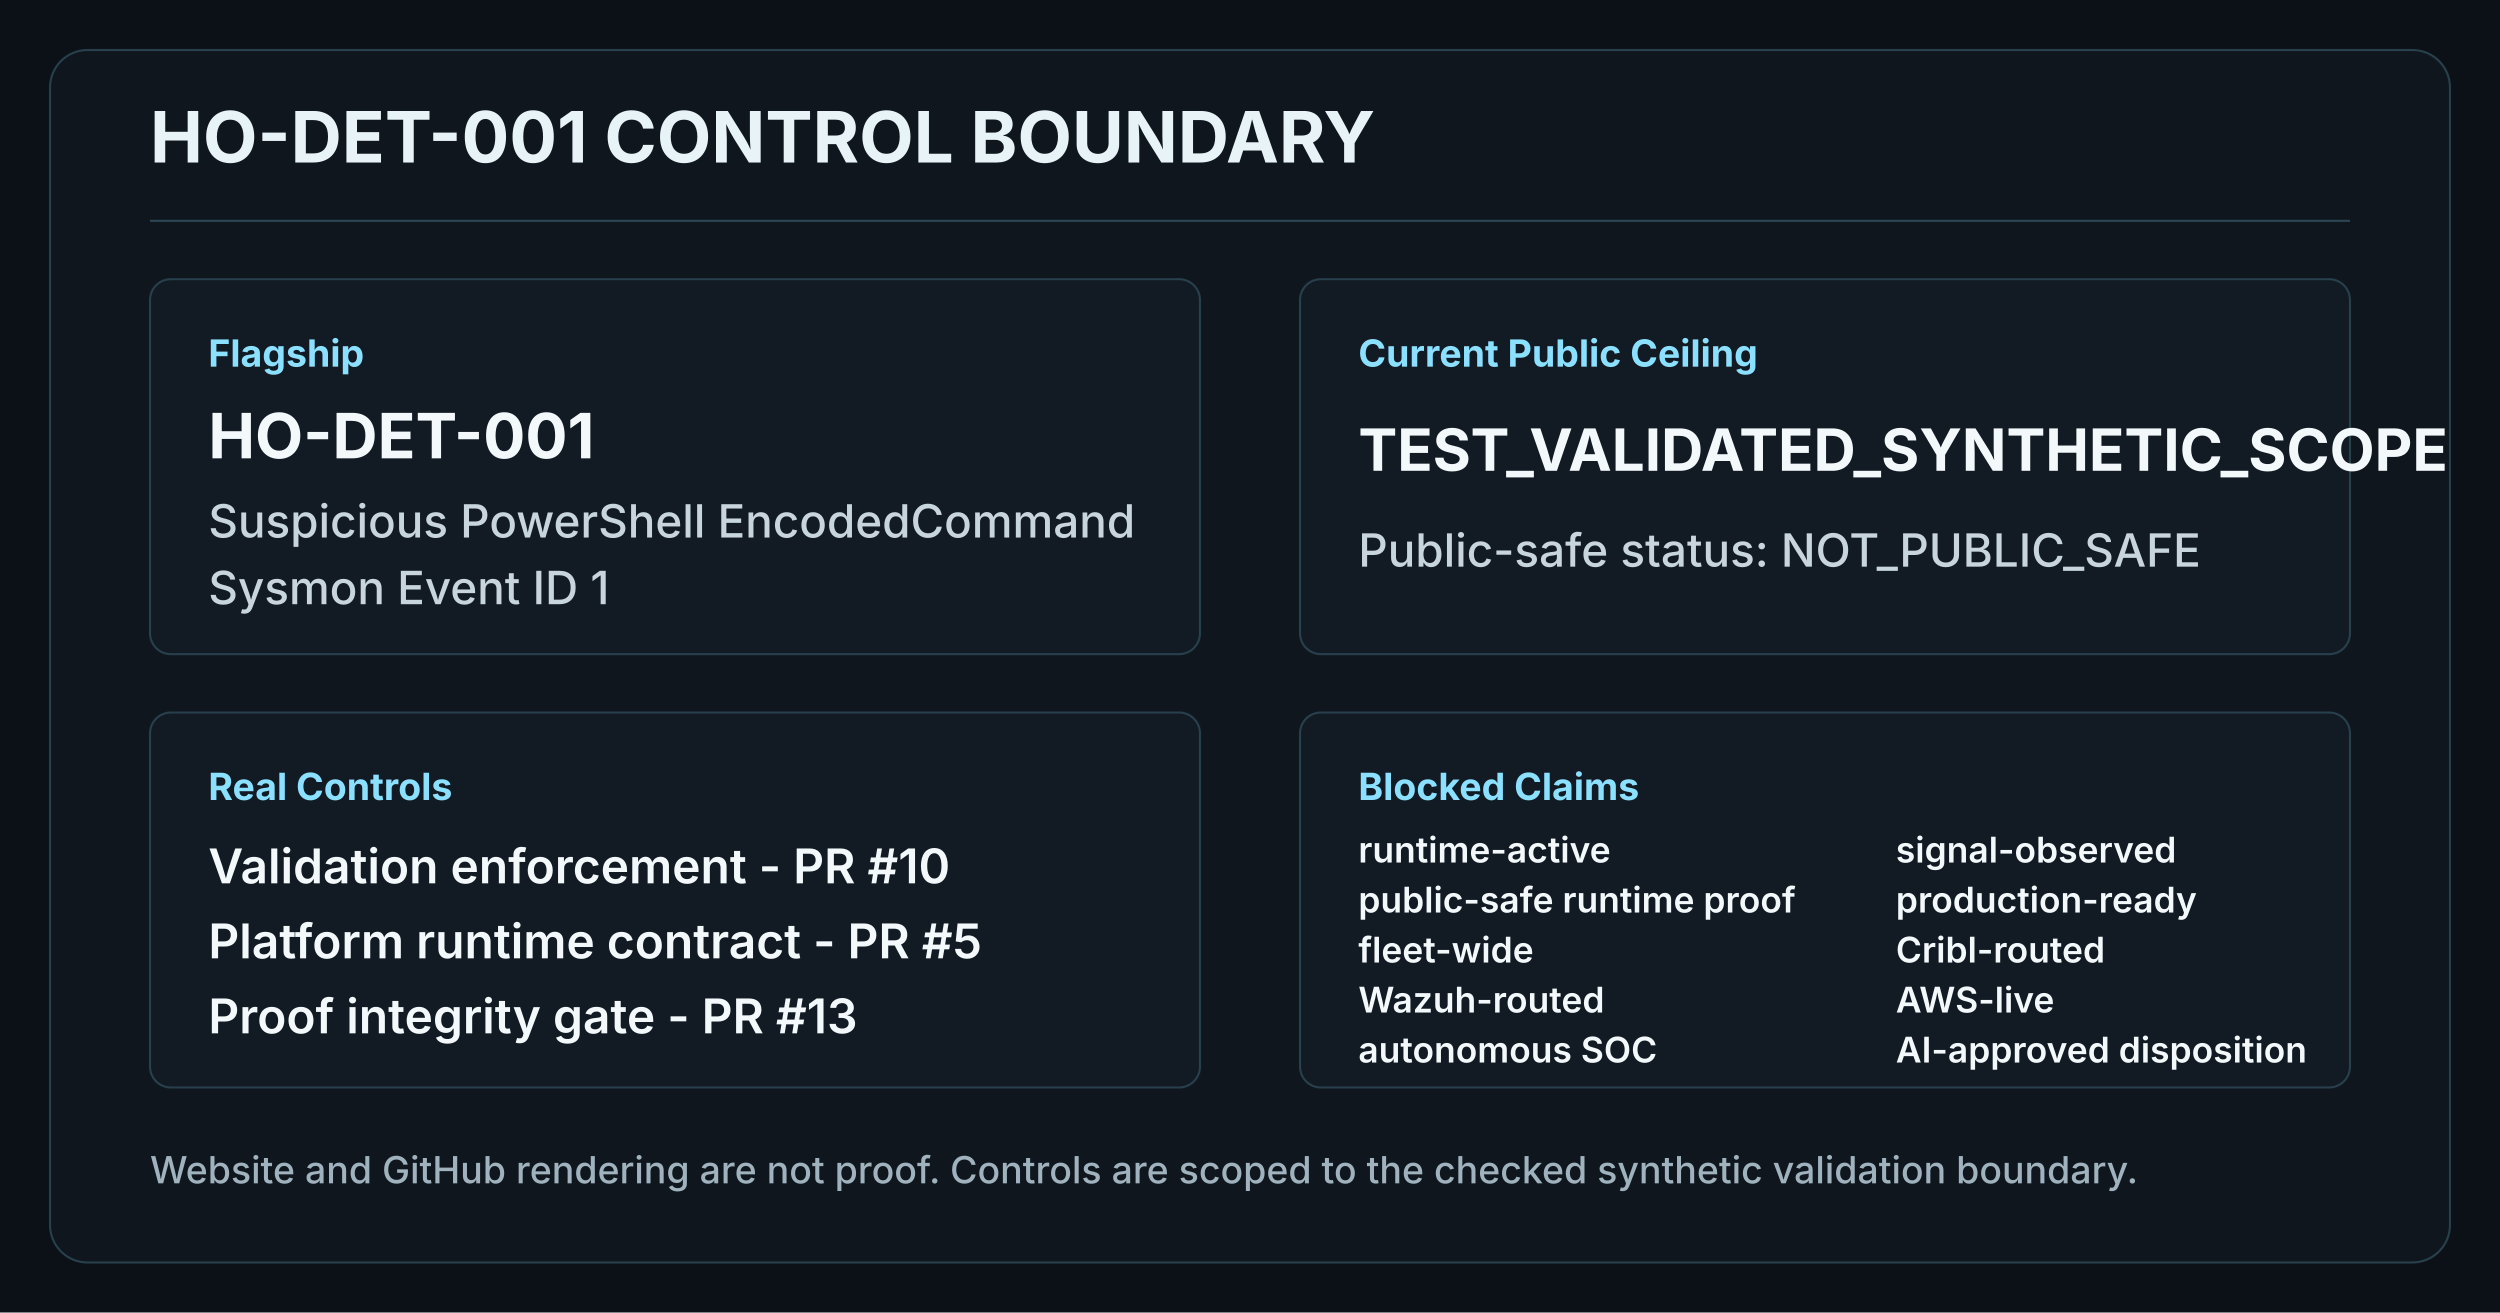
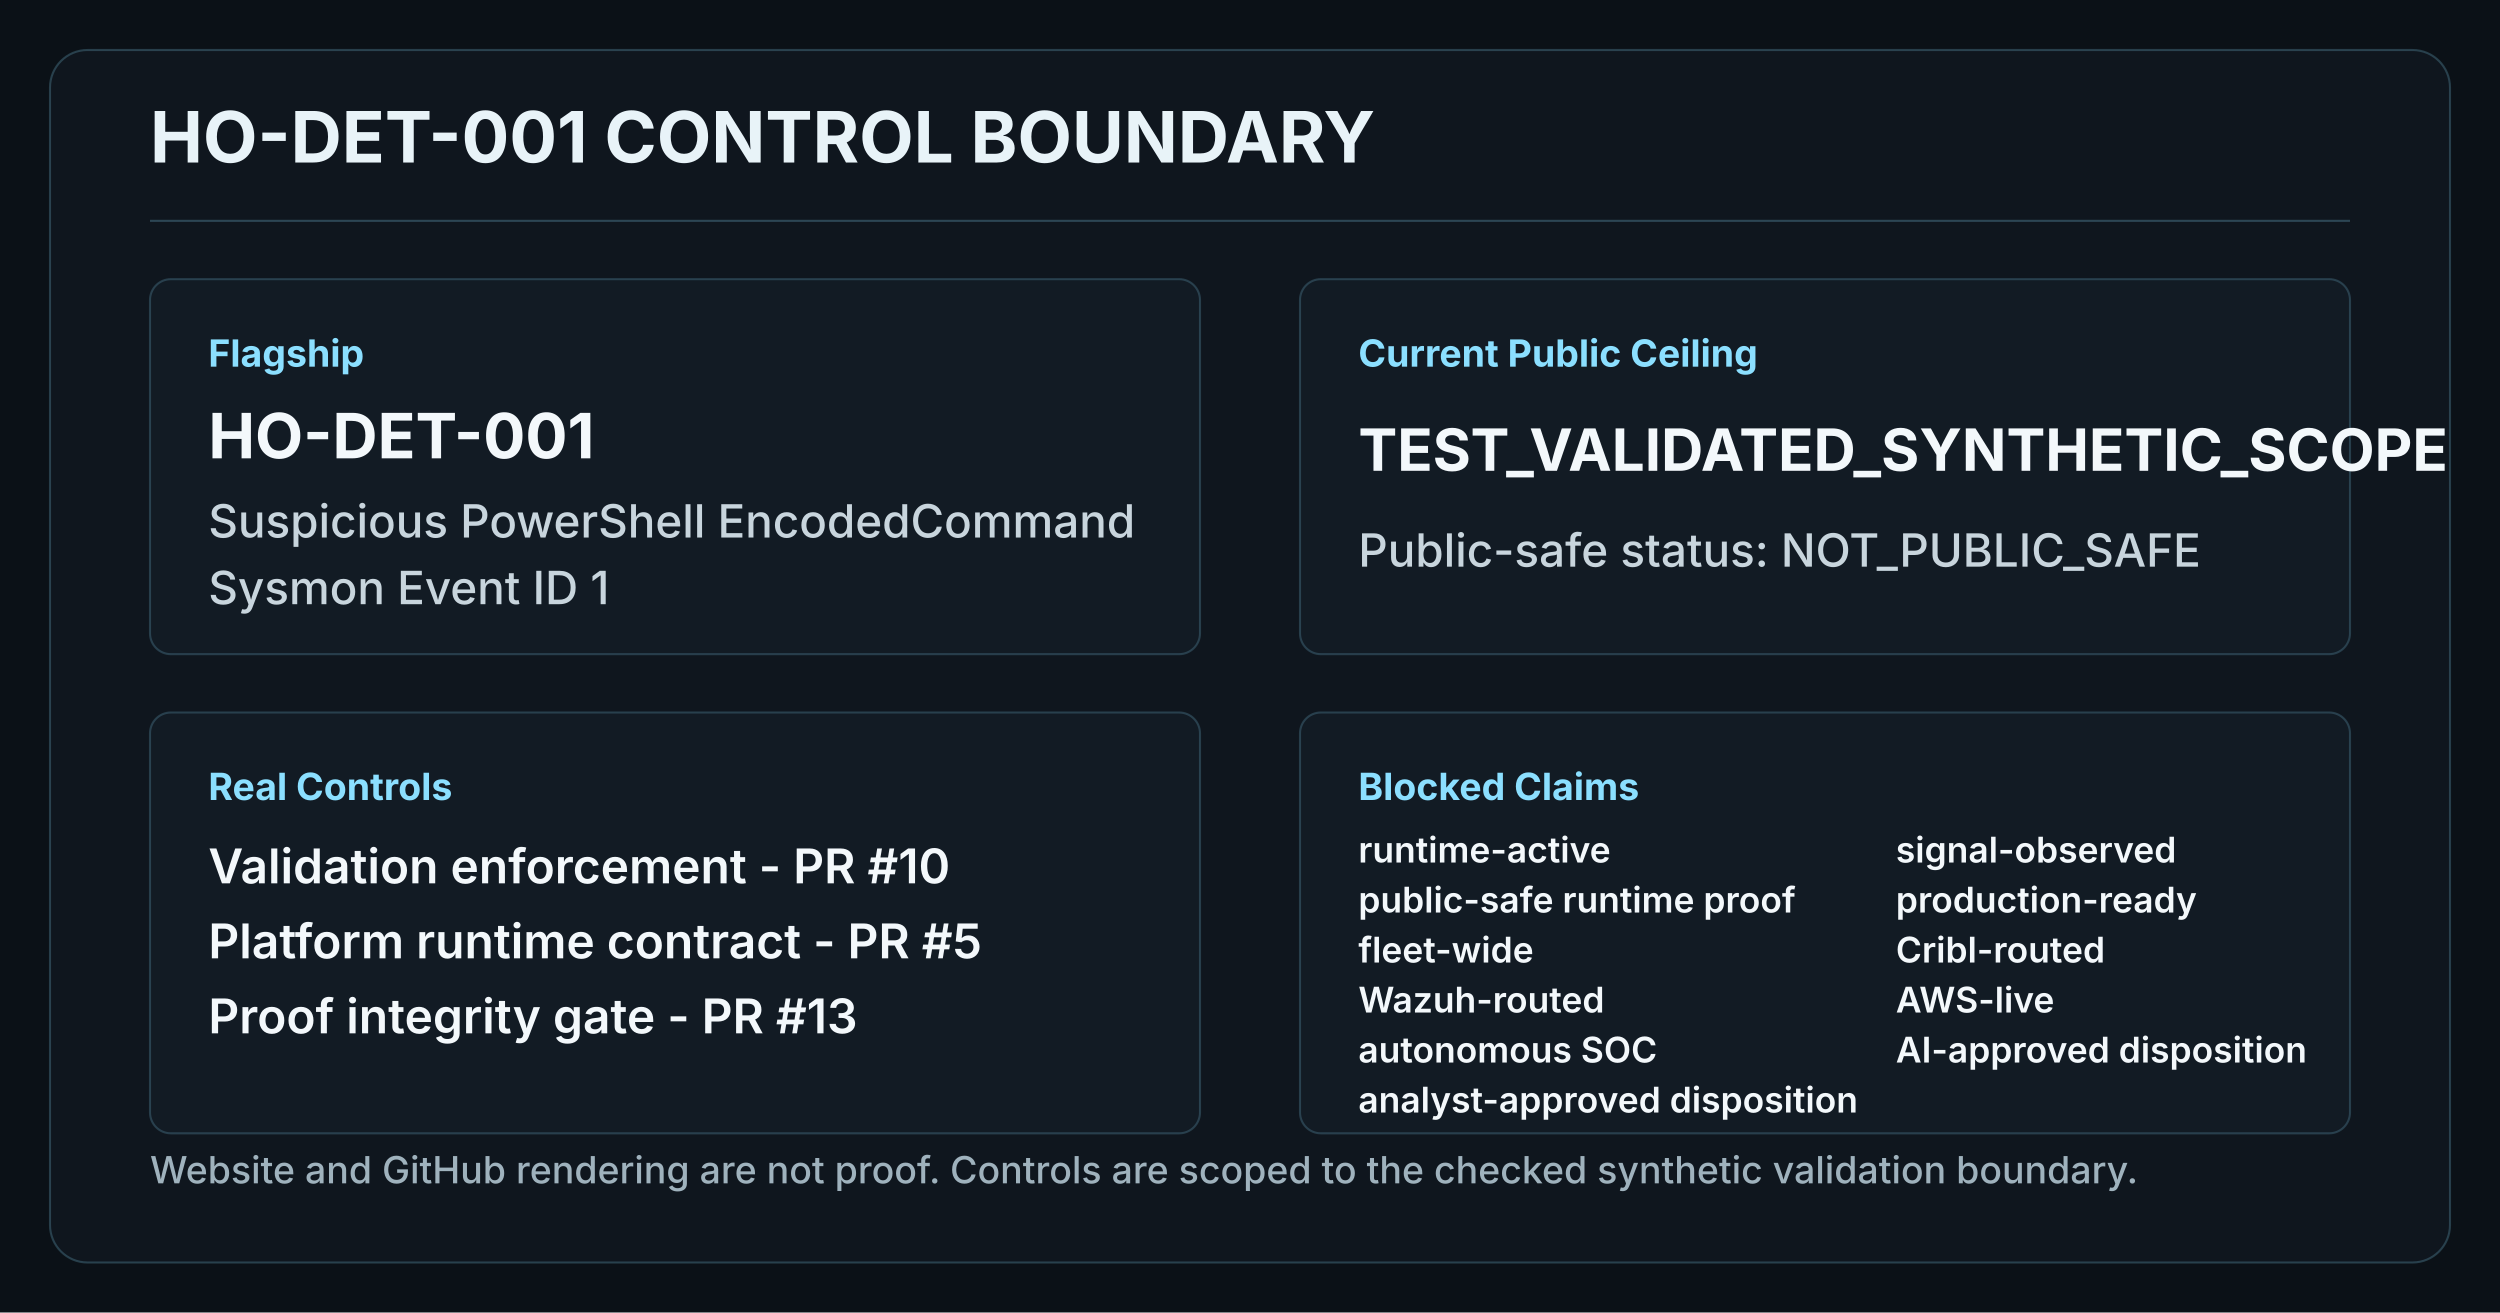
<svg xmlns="http://www.w3.org/2000/svg" viewBox="0 0 1200 630" role="img" aria-labelledby="title desc">
  <rect width="1200" height="630" fill="#0b1117" />
  <rect x="24" y="24" width="1152" height="582" rx="18" fill="#0f161e" stroke="#8bdfff" stroke-opacity="0.22" />
  <text x="72" y="78" fill="#e8f3f8" font-family="system-ui, -apple-system, BlinkMacSystemFont, 'Segoe UI', sans-serif" font-size="34" font-weight="700" letter-spacing="0">HO-DET-001 CONTROL BOUNDARY</text>
  <line x1="72" y1="106" x2="1128" y2="106" stroke="#8bdfff" stroke-opacity="0.24" />
  <g transform="translate(72 134)">
    <rect width="504" height="180" rx="10" fill="#121b24" stroke="#8bdfff" stroke-opacity="0.2" />
    <text x="28" y="42" fill="#8bdfff" font-family="system-ui, -apple-system, BlinkMacSystemFont, 'Segoe UI', sans-serif" font-size="18" font-weight="700" letter-spacing="0">Flagship</text>
    <text x="28" y="86" fill="#f3f8fb" font-family="system-ui, -apple-system, BlinkMacSystemFont, 'Segoe UI', sans-serif" font-size="30" font-weight="700" letter-spacing="0">HO-DET-001</text>
    <text x="28" y="124" fill="#c8d5dd" font-family="system-ui, -apple-system, BlinkMacSystemFont, 'Segoe UI', sans-serif" font-size="22" font-weight="500" letter-spacing="0">Suspicious PowerShell EncodedCommand</text>
    <text x="28" y="156" fill="#c8d5dd" font-family="system-ui, -apple-system, BlinkMacSystemFont, 'Segoe UI', sans-serif" font-size="22" font-weight="500" letter-spacing="0">Sysmon Event ID 1</text>
  </g>
  <g transform="translate(624 134)">
    <rect width="504" height="180" rx="10" fill="#121b24" stroke="#8bdfff" stroke-opacity="0.2" />
    <text x="28" y="42" fill="#8bdfff" font-family="system-ui, -apple-system, BlinkMacSystemFont, 'Segoe UI', sans-serif" font-size="18" font-weight="700" letter-spacing="0">Current Public Ceiling</text>
    <text x="28" y="92" fill="#f3f8fb" font-family="system-ui, -apple-system, BlinkMacSystemFont, 'Segoe UI', sans-serif" font-size="28" font-weight="700" letter-spacing="0">TEST_VALIDATED_SYNTHETIC_SCOPE</text>
    <text x="28" y="138" fill="#c8d5dd" font-family="system-ui, -apple-system, BlinkMacSystemFont, 'Segoe UI', sans-serif" font-size="22" font-weight="500" letter-spacing="0">Public-safe status: NOT_PUBLIC_SAFE</text>
  </g>
  <g transform="translate(72 342)">
-     <rect width="504" height="180" rx="10" fill="#121b24" stroke="#8bdfff" stroke-opacity="0.2" />
+     <rect width="504" height="202" rx="10" fill="#121b24" stroke="#8bdfff" stroke-opacity="0.2" />
    <text x="28" y="42" fill="#8bdfff" font-family="system-ui, -apple-system, BlinkMacSystemFont, 'Segoe UI', sans-serif" font-size="18" font-weight="700" letter-spacing="0">Real Controls</text>
    <text x="28" y="82" fill="#f3f8fb" font-family="system-ui, -apple-system, BlinkMacSystemFont, 'Segoe UI', sans-serif" font-size="23" font-weight="600" letter-spacing="0">Validation enforcement - PR #10</text>
    <text x="28" y="118" fill="#f3f8fb" font-family="system-ui, -apple-system, BlinkMacSystemFont, 'Segoe UI', sans-serif" font-size="23" font-weight="600" letter-spacing="0">Platform runtime contract - PR #5</text>
    <text x="28" y="154" fill="#f3f8fb" font-family="system-ui, -apple-system, BlinkMacSystemFont, 'Segoe UI', sans-serif" font-size="23" font-weight="600" letter-spacing="0">Proof integrity gate - PR #13</text>
  </g>
  <g transform="translate(624 342)">
-     <rect width="504" height="180" rx="10" fill="#121b24" stroke="#8bdfff" stroke-opacity="0.2" />
+     <rect width="504" height="202" rx="10" fill="#121b24" stroke="#8bdfff" stroke-opacity="0.2" />
    <text x="28" y="42" fill="#8bdfff" font-family="system-ui, -apple-system, BlinkMacSystemFont, 'Segoe UI', sans-serif" font-size="18" font-weight="700" letter-spacing="0">Blocked Claims</text>
    <text x="28" y="72" fill="#f3f8fb" font-family="system-ui, -apple-system, BlinkMacSystemFont, 'Segoe UI', sans-serif" font-size="17" font-weight="600" letter-spacing="0">runtime-active</text>
    <text x="286" y="72" fill="#f3f8fb" font-family="system-ui, -apple-system, BlinkMacSystemFont, 'Segoe UI', sans-serif" font-size="17" font-weight="600" letter-spacing="0">signal-observed</text>
    <text x="28" y="96" fill="#f3f8fb" font-family="system-ui, -apple-system, BlinkMacSystemFont, 'Segoe UI', sans-serif" font-size="17" font-weight="600" letter-spacing="0">public-safe runtime proof</text>
    <text x="286" y="96" fill="#f3f8fb" font-family="system-ui, -apple-system, BlinkMacSystemFont, 'Segoe UI', sans-serif" font-size="17" font-weight="600" letter-spacing="0">production-ready</text>
    <text x="28" y="120" fill="#f3f8fb" font-family="system-ui, -apple-system, BlinkMacSystemFont, 'Segoe UI', sans-serif" font-size="17" font-weight="600" letter-spacing="0">fleet-wide</text>
    <text x="286" y="120" fill="#f3f8fb" font-family="system-ui, -apple-system, BlinkMacSystemFont, 'Segoe UI', sans-serif" font-size="17" font-weight="600" letter-spacing="0">Cribl-routed</text>
    <text x="28" y="144" fill="#f3f8fb" font-family="system-ui, -apple-system, BlinkMacSystemFont, 'Segoe UI', sans-serif" font-size="17" font-weight="600" letter-spacing="0">Wazuh-routed</text>
    <text x="286" y="144" fill="#f3f8fb" font-family="system-ui, -apple-system, BlinkMacSystemFont, 'Segoe UI', sans-serif" font-size="17" font-weight="600" letter-spacing="0">AWS-live</text>
    <text x="28" y="168" fill="#f3f8fb" font-family="system-ui, -apple-system, BlinkMacSystemFont, 'Segoe UI', sans-serif" font-size="17" font-weight="600" letter-spacing="0">autonomous SOC</text>
    <text x="286" y="168" fill="#f3f8fb" font-family="system-ui, -apple-system, BlinkMacSystemFont, 'Segoe UI', sans-serif" font-size="17" font-weight="600" letter-spacing="0">AI-approved disposition</text>
+     <text x="28" y="192" fill="#f3f8fb" font-family="system-ui, -apple-system, BlinkMacSystemFont, 'Segoe UI', sans-serif" font-size="17" font-weight="600" letter-spacing="0">analyst-approved disposition</text>
  </g>
  <text x="72" y="568" fill="#9fb2bd" font-family="system-ui, -apple-system, BlinkMacSystemFont, 'Segoe UI', sans-serif" font-size="18" font-weight="500" letter-spacing="0">Website and GitHub rendering are not proof. Controls are scoped to the checked synthetic validation boundary.</text>
</svg>
